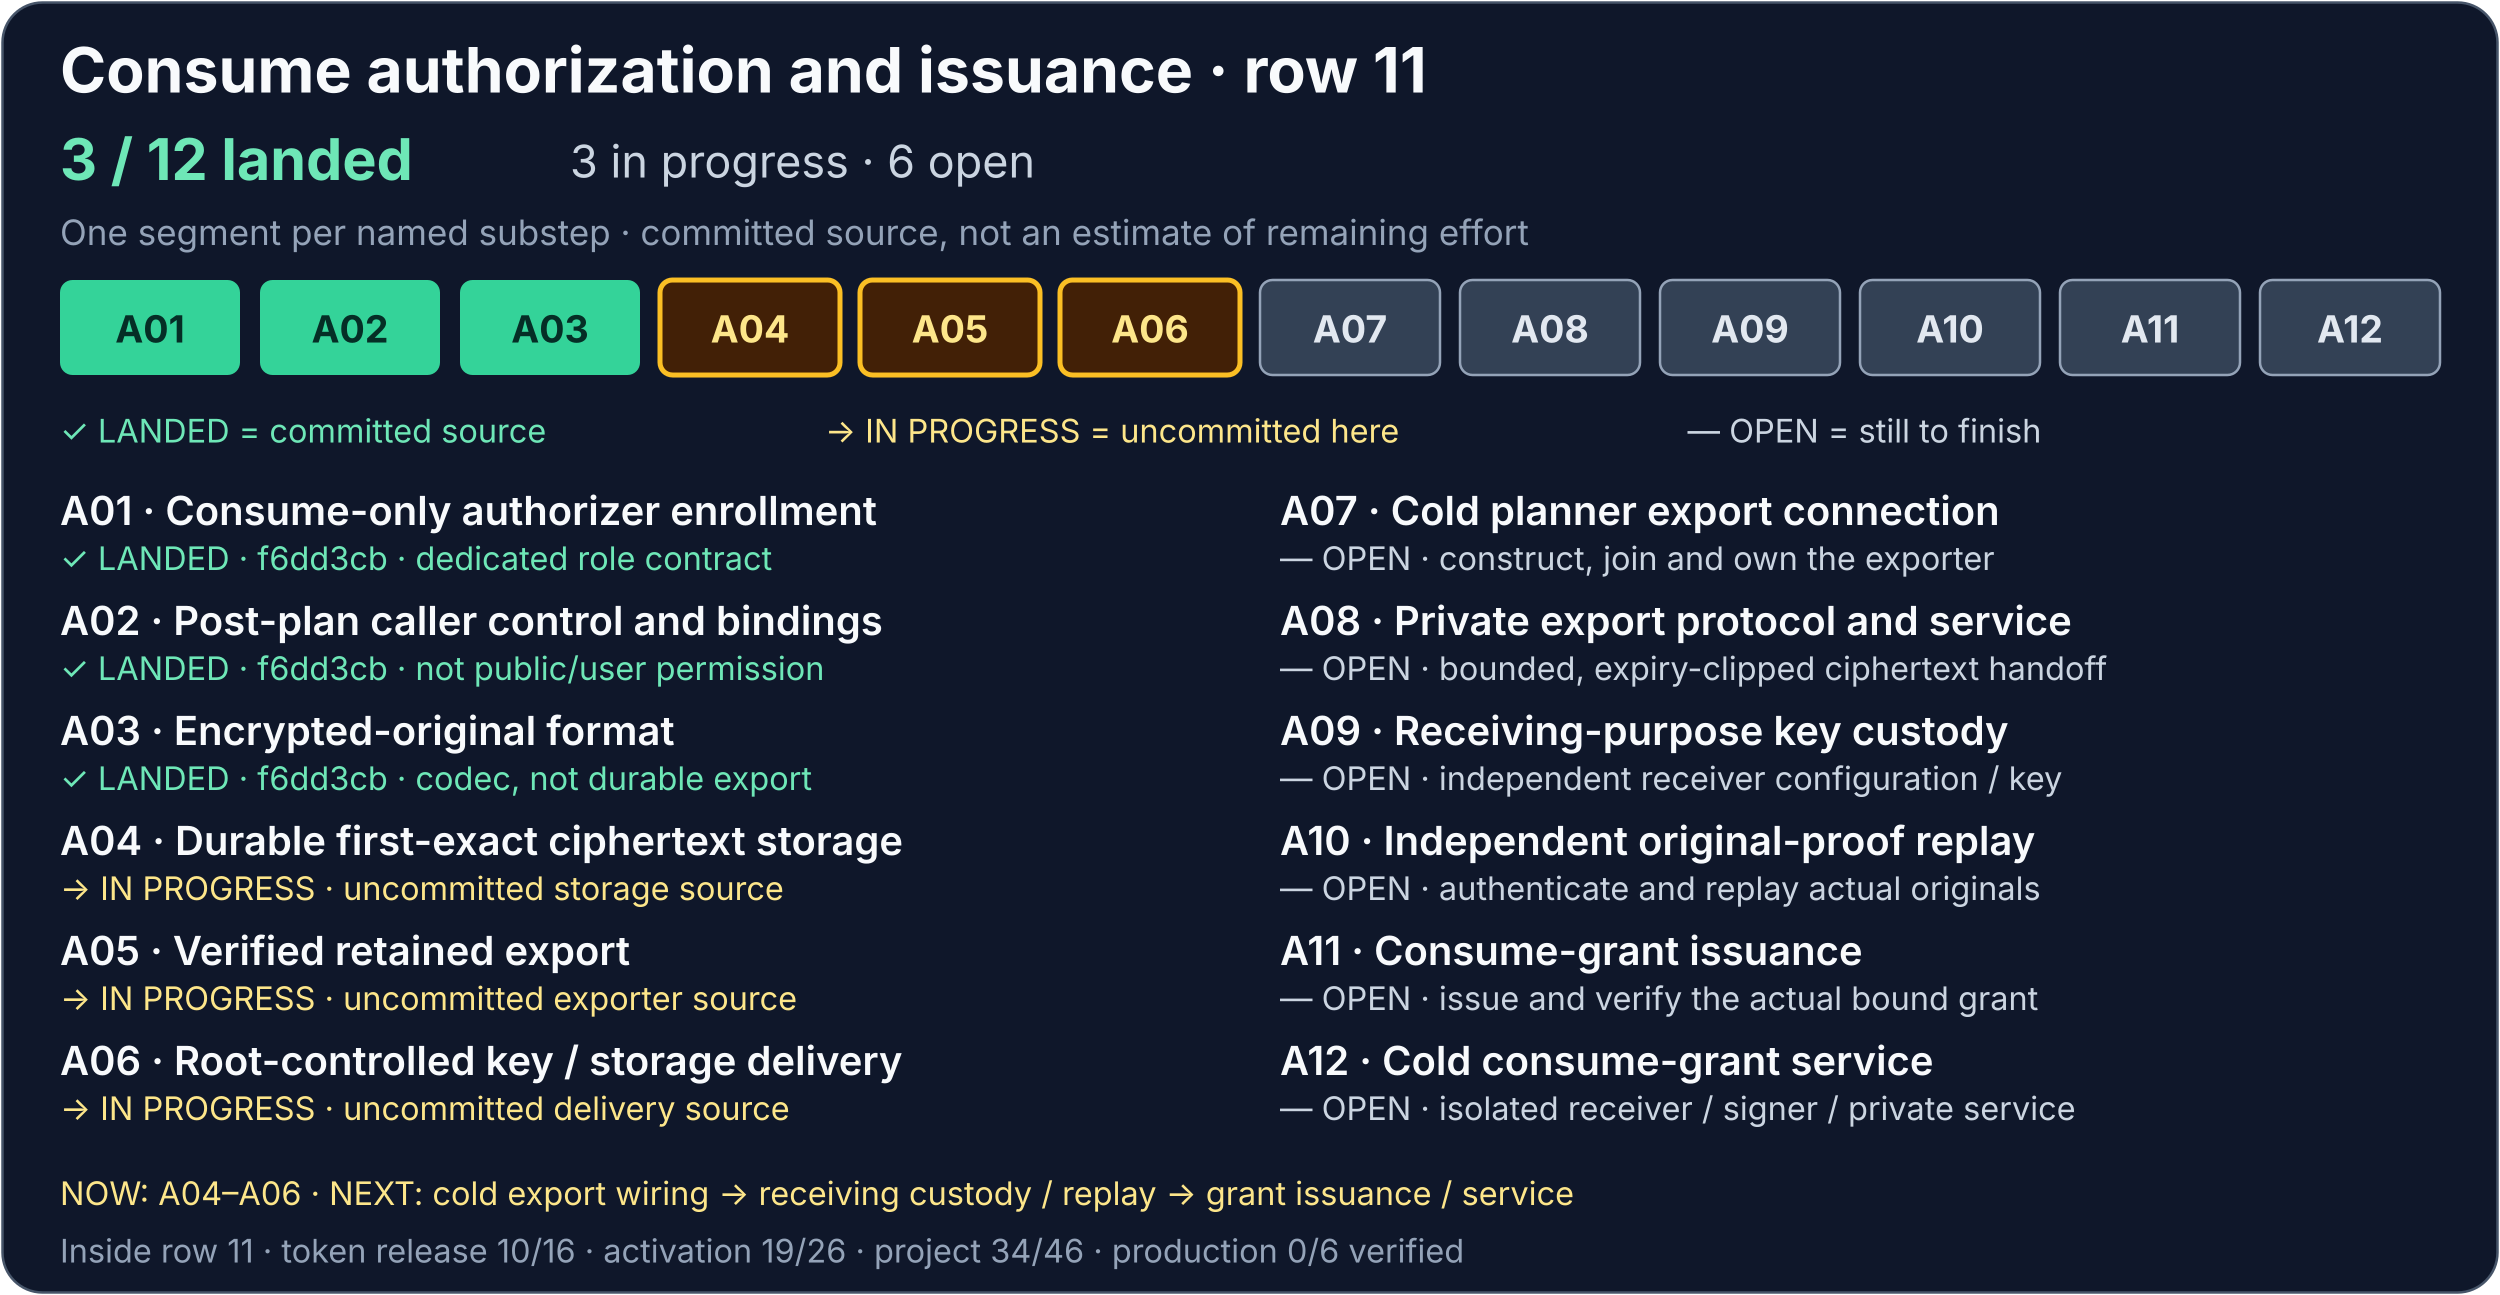
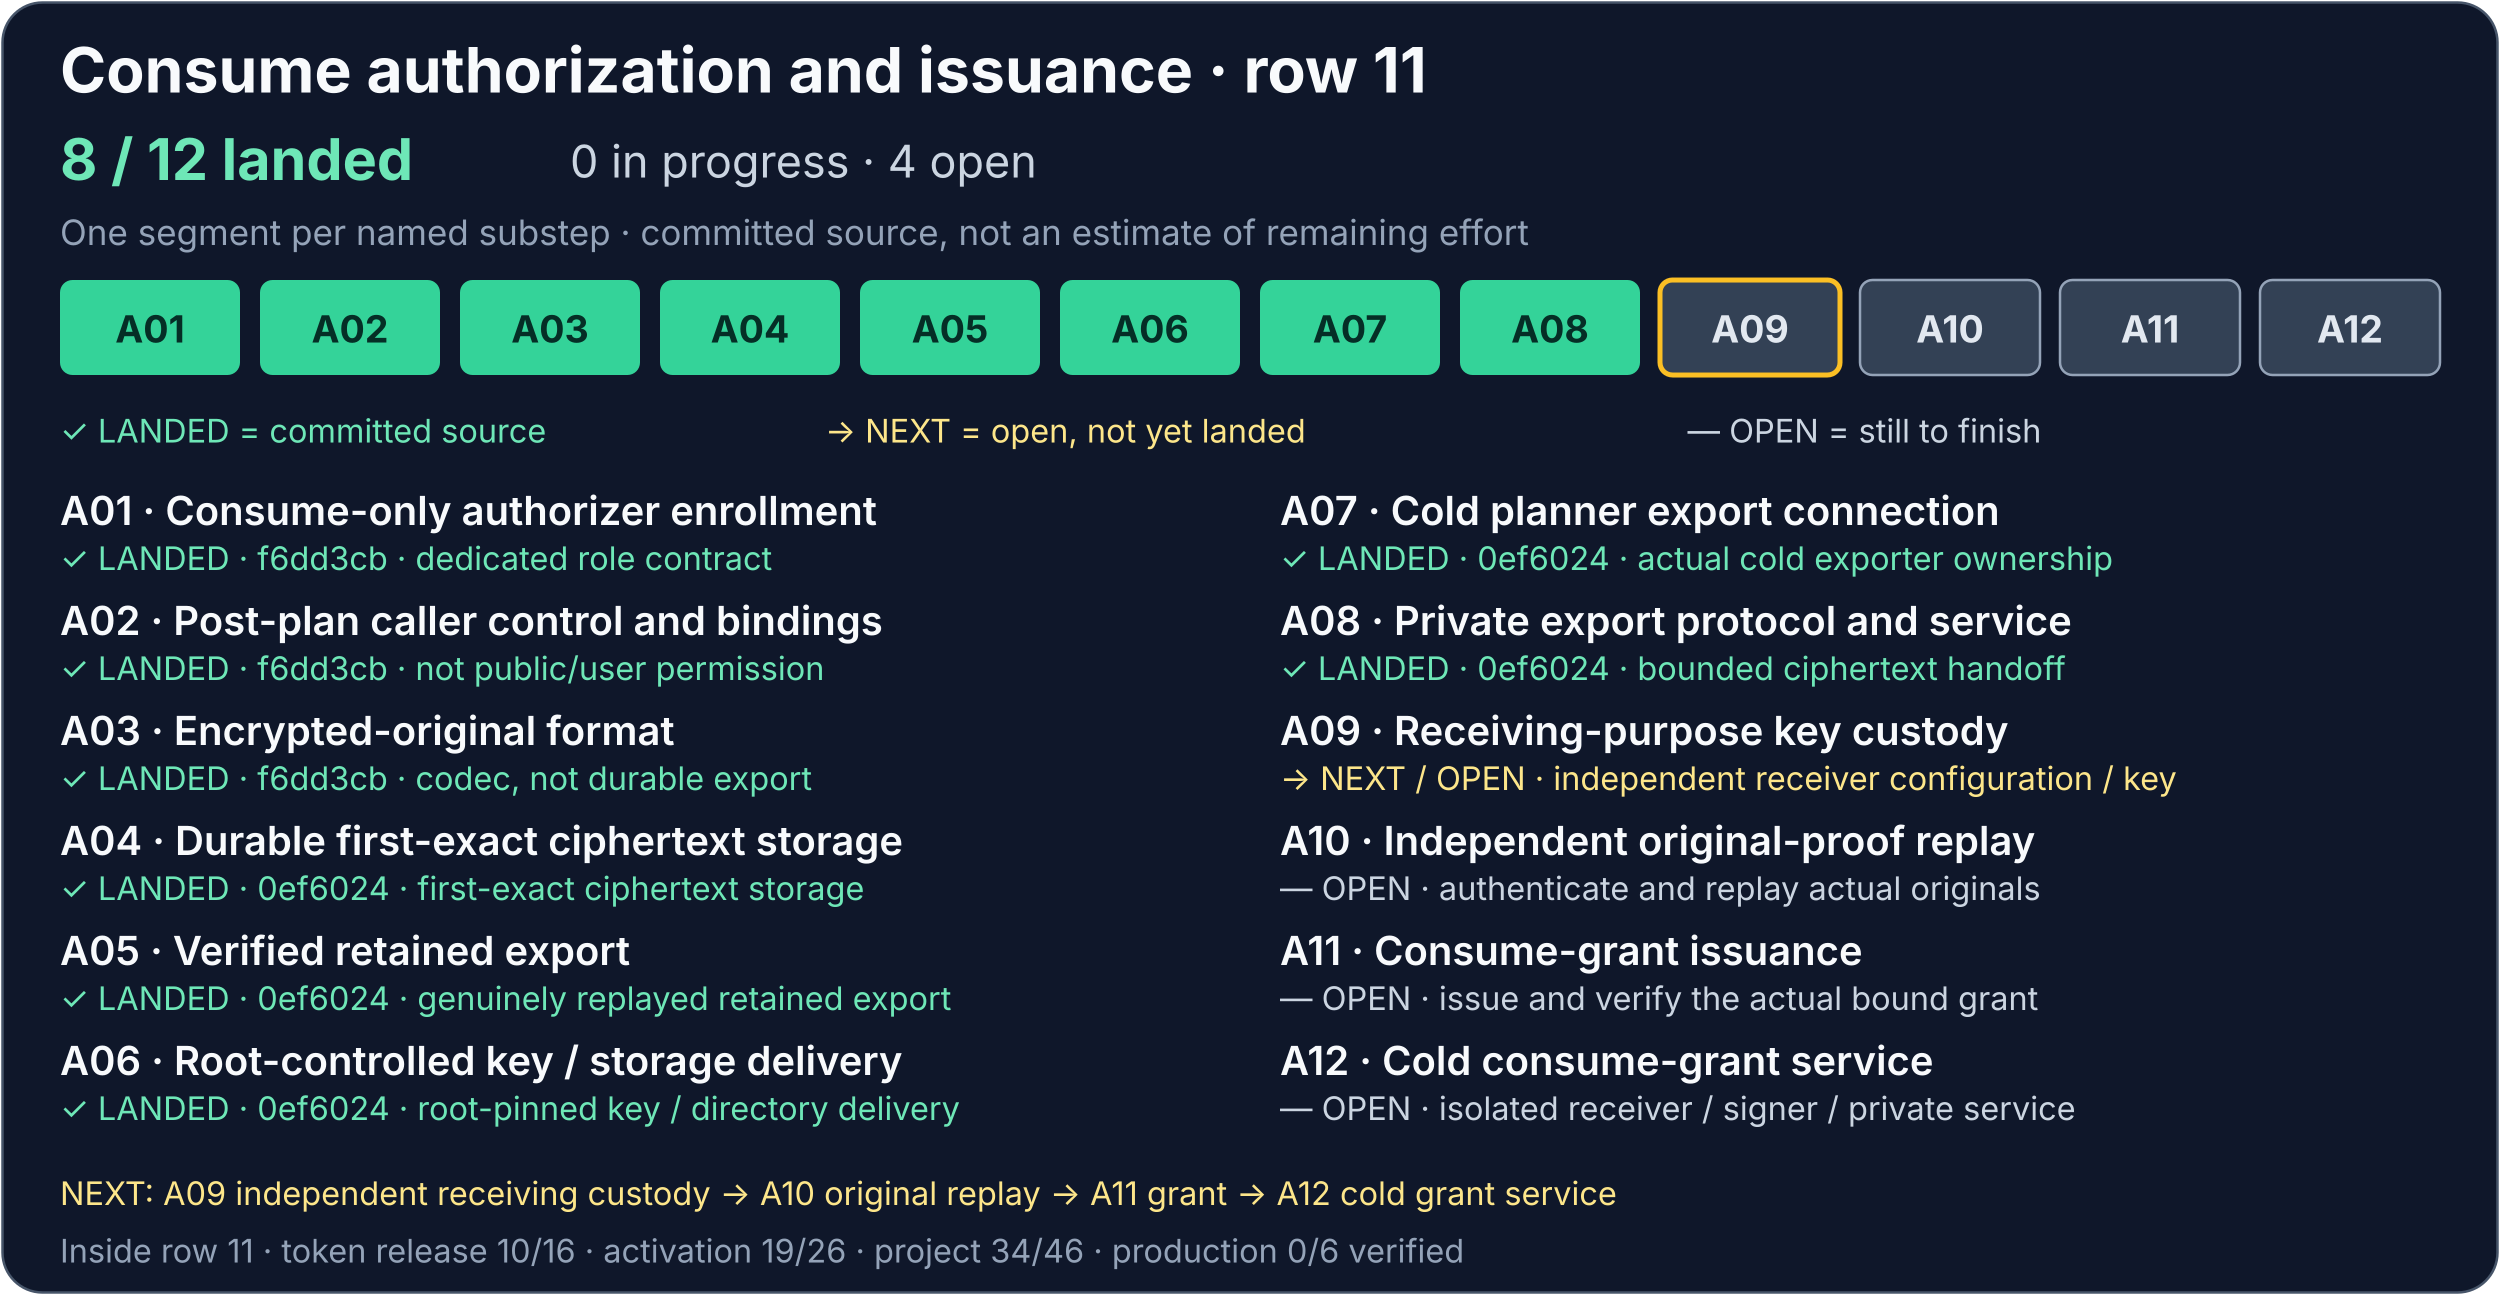
<svg xmlns="http://www.w3.org/2000/svg" width="1000" height="518" viewBox="0 0 1000 518" role="img" aria-labelledby="consume-title consume-description">
  <rect x="1" y="1" width="998" height="516" rx="16" fill="#0f172a" stroke="#475569" />
  <g font-family="system-ui, -apple-system, Segoe UI, sans-serif">
    <text x="24" y="37" fill="#f8fafc" font-size="25" font-weight="700">Consume authorization and issuance · row 11</text>
-     <text x="24" y="72" fill="#6ee7b7" font-size="23" font-weight="700">3 / 12 landed</text>
-     <text x="228" y="71" fill="#cbd5e1" font-size="18">3 in progress · 6 open</text>
+     <text x="24" y="72" fill="#6ee7b7" font-size="23" font-weight="700">8 / 12 landed</text>
+     <text x="228" y="71" fill="#cbd5e1" font-size="18">0 in progress · 4 open</text>
    <text x="24" y="98" fill="#94a3b8" font-size="14">One segment per named substep · committed source, not an estimate of remaining effort</text>
    <g fill="#34d399">
      <rect x="24" y="112" width="72" height="38" rx="5" />
      <rect x="104" y="112" width="72" height="38" rx="5" />
      <rect x="184" y="112" width="72" height="38" rx="5" />
-     </g>
-     <g fill="#422006" stroke="#fbbf24" stroke-width="2">
      <rect x="264" y="112" width="72" height="38" rx="5" />
      <rect x="344" y="112" width="72" height="38" rx="5" />
      <rect x="424" y="112" width="72" height="38" rx="5" />
+       <rect x="504" y="112" width="72" height="38" rx="5" />
+       <rect x="584" y="112" width="72" height="38" rx="5" />
    </g>
    <g fill="#334155" stroke="#94a3b8">
-       <rect x="504" y="112" width="72" height="38" rx="5" />
-       <rect x="584" y="112" width="72" height="38" rx="5" />
-       <rect x="664" y="112" width="72" height="38" rx="5" />
+       <rect x="664" y="112" width="72" height="38" rx="5" stroke="#fbbf24" stroke-width="2" />
      <rect x="744" y="112" width="72" height="38" rx="5" />
      <rect x="824" y="112" width="72" height="38" rx="5" />
      <rect x="904" y="112" width="72" height="38" rx="5" />
    </g>
    <g font-size="15" font-weight="700" text-anchor="middle">
      <g fill="#052e26">
        <text x="60" y="137">A01</text>
        <text x="140" y="137">A02</text>
        <text x="220" y="137">A03</text>
      </g>
-       <g fill="#fde68a">
+       <g fill="#052e26">
        <text x="300" y="137">A04</text>
        <text x="380" y="137">A05</text>
        <text x="460" y="137">A06</text>
+         <text x="540" y="137">A07</text>
+         <text x="620" y="137">A08</text>
      </g>
      <g fill="#e2e8f0">
-         <text x="540" y="137">A07</text>
-         <text x="620" y="137">A08</text>
        <text x="700" y="137">A09</text>
        <text x="780" y="137">A10</text>
        <text x="860" y="137">A11</text>
        <text x="940" y="137">A12</text>
      </g>
    </g>
    <text x="24" y="177" fill="#6ee7b7" font-size="13">✓ LANDED = committed source</text>
-     <text x="330" y="177" fill="#fde68a" font-size="13">→ IN PROGRESS = uncommitted here</text>
+     <text x="330" y="177" fill="#fde68a" font-size="13">→ NEXT = open, not yet landed</text>
    <text x="675" y="177" fill="#cbd5e1" font-size="13">— OPEN = still to finish</text>
    <g fill="#f8fafc" font-size="16" font-weight="600">
      <text x="24" y="210">A01 · Consume-only authorizer enrollment</text>
      <text x="24" y="254">A02 · Post-plan caller control and bindings</text>
      <text x="24" y="298">A03 · Encrypted-original format</text>
      <text x="24" y="342">A04 · Durable first-exact ciphertext storage</text>
      <text x="24" y="386">A05 · Verified retained export</text>
      <text x="24" y="430">A06 · Root-controlled key / storage delivery</text>
      <text x="512" y="210">A07 · Cold planner export connection</text>
      <text x="512" y="254">A08 · Private export protocol and service</text>
      <text x="512" y="298">A09 · Receiving-purpose key custody</text>
      <text x="512" y="342">A10 · Independent original-proof replay</text>
      <text x="512" y="386">A11 · Consume-grant issuance</text>
      <text x="512" y="430">A12 · Cold consume-grant service</text>
    </g>
    <g font-size="13">
      <g fill="#6ee7b7">
        <text x="24" y="228">✓ LANDED · f6dd3cb · dedicated role contract</text>
        <text x="24" y="272">✓ LANDED · f6dd3cb · not public/user permission</text>
        <text x="24" y="316">✓ LANDED · f6dd3cb · codec, not durable export</text>
+         <text x="24" y="360">✓ LANDED · 0ef6024 · first-exact ciphertext storage</text>
+         <text x="24" y="404">✓ LANDED · 0ef6024 · genuinely replayed retained export</text>
+         <text x="24" y="448">✓ LANDED · 0ef6024 · root-pinned key / directory delivery</text>
+         <text x="512" y="228">✓ LANDED · 0ef6024 · actual cold exporter ownership</text>
+         <text x="512" y="272">✓ LANDED · 0ef6024 · bounded ciphertext handoff</text>
      </g>
-       <g fill="#fde68a">
-         <text x="24" y="360">→ IN PROGRESS · uncommitted storage source</text>
-         <text x="24" y="404">→ IN PROGRESS · uncommitted exporter source</text>
-         <text x="24" y="448">→ IN PROGRESS · uncommitted delivery source</text>
-       </g>
+       <text x="512" y="316" fill="#fde68a">→ NEXT / OPEN · independent receiver configuration / key</text>
      <g fill="#cbd5e1">
-         <text x="512" y="228">— OPEN · construct, join and own the exporter</text>
-         <text x="512" y="272">— OPEN · bounded, expiry-clipped ciphertext handoff</text>
-         <text x="512" y="316">— OPEN · independent receiver configuration / key</text>
        <text x="512" y="360">— OPEN · authenticate and replay actual originals</text>
        <text x="512" y="404">— OPEN · issue and verify the actual bound grant</text>
        <text x="512" y="448">— OPEN · isolated receiver / signer / private service</text>
      </g>
    </g>
-     <text x="24" y="482" fill="#fde68a" font-size="13">NOW: A04–A06 · NEXT: cold export wiring → receiving custody / replay → grant issuance / service</text>
+     <text x="24" y="482" fill="#fde68a" font-size="13">NEXT: A09 independent receiving custody → A10 original replay → A11 grant → A12 cold grant service</text>
    <text x="24" y="505" fill="#94a3b8" font-size="13">Inside row 11 · token release 10/16 · activation 19/26 · project 34/46 · production 0/6 verified</text>
  </g>
</svg>
